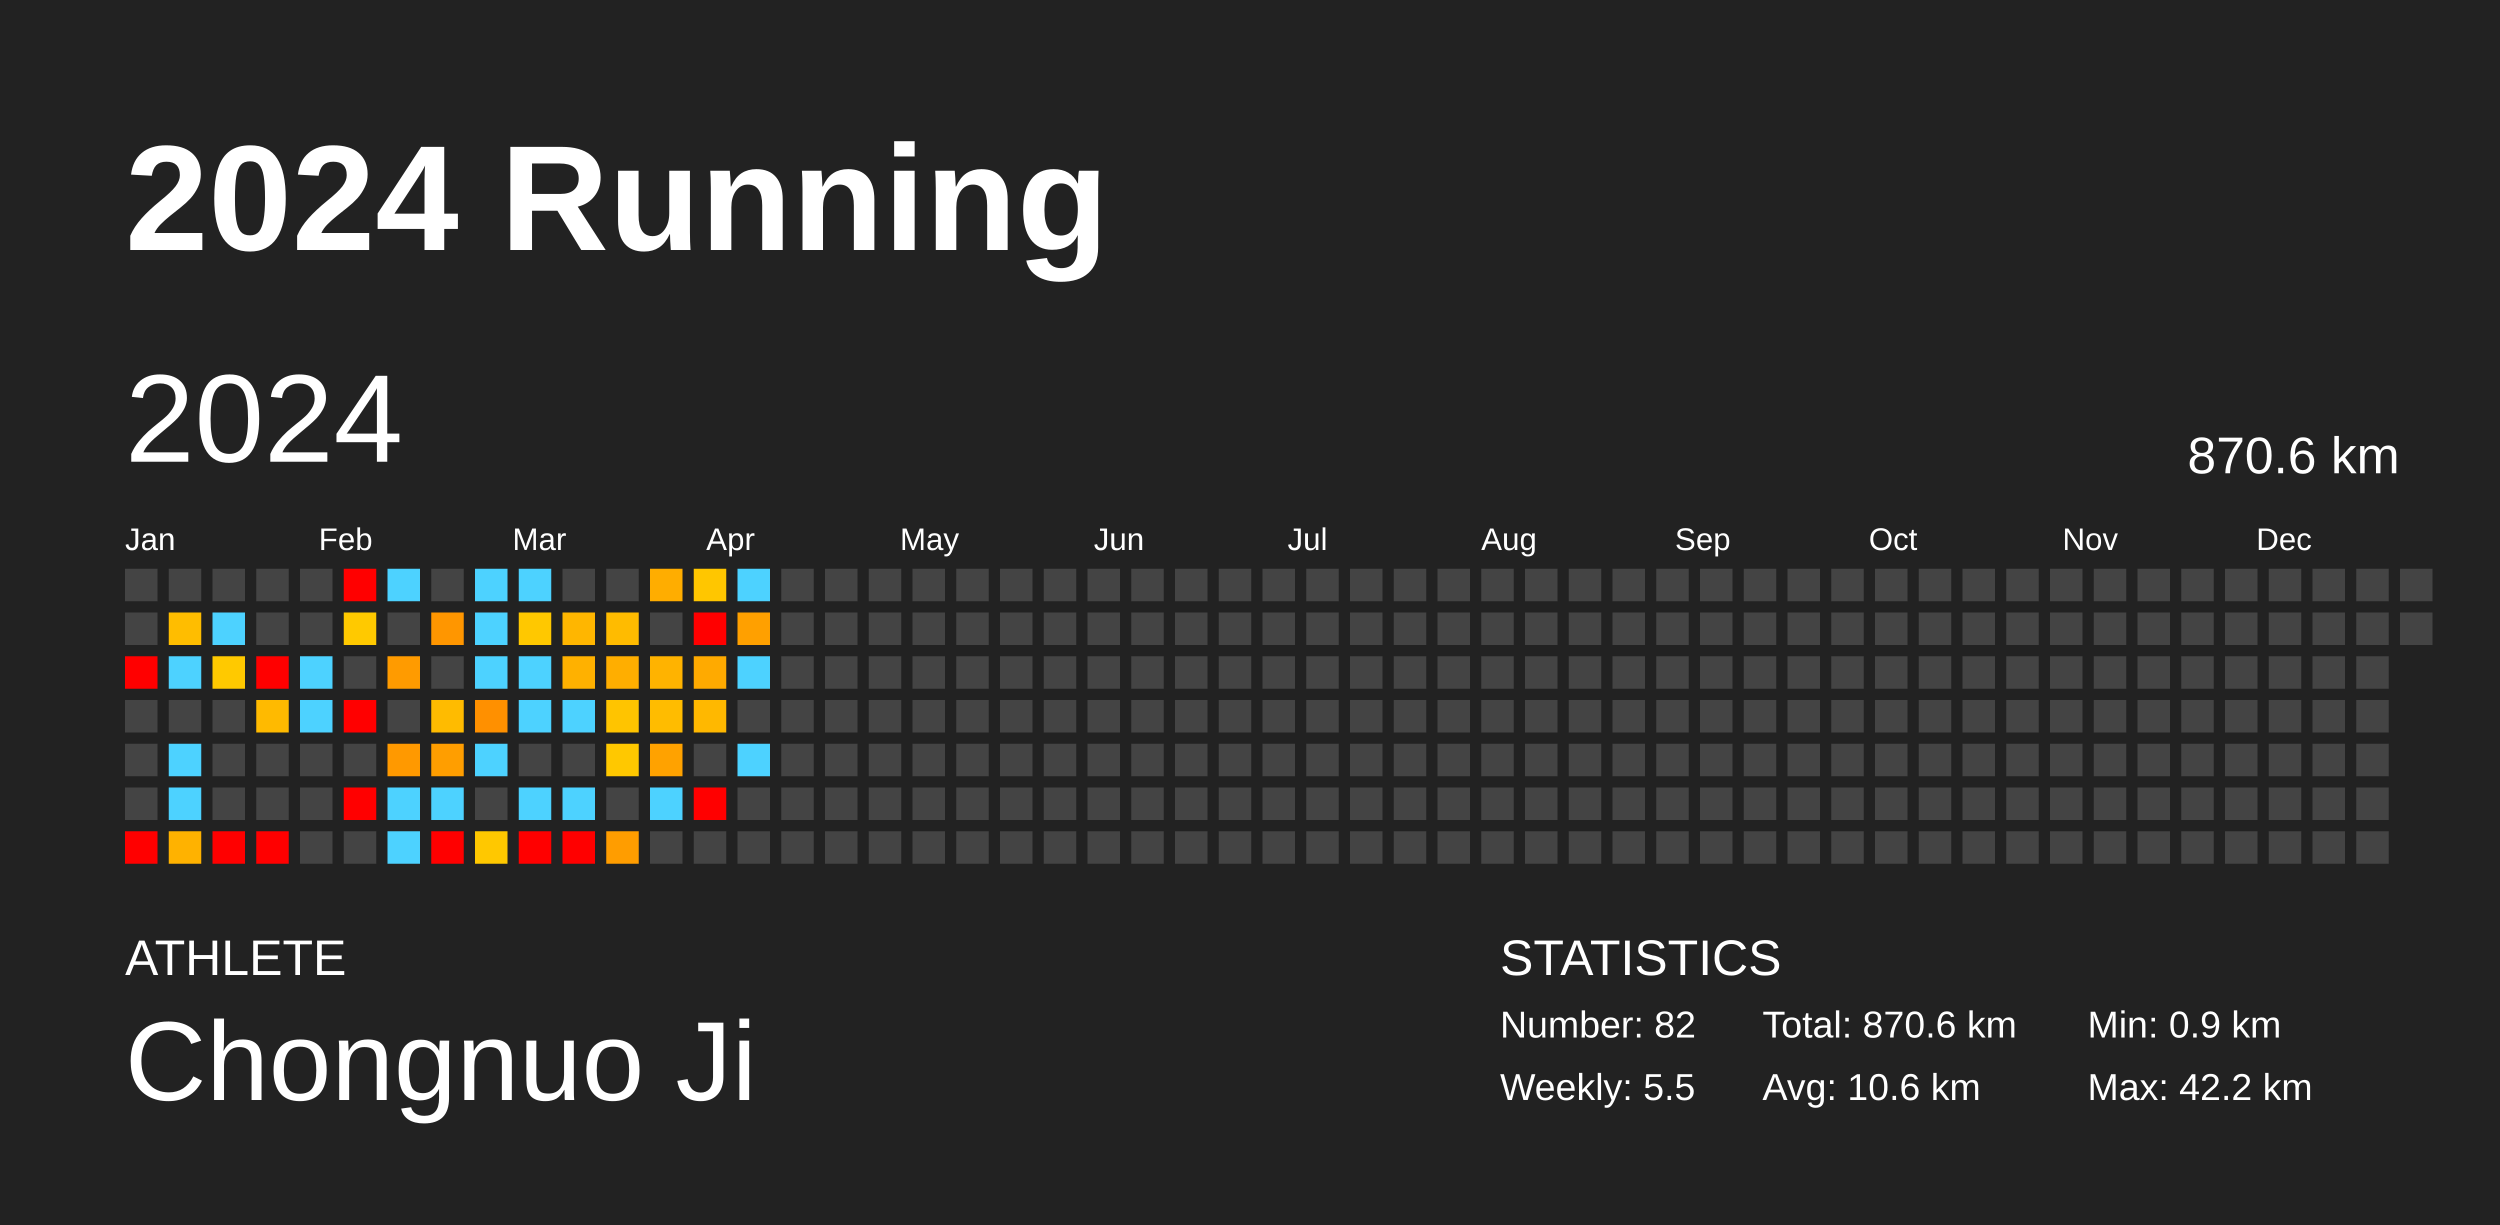
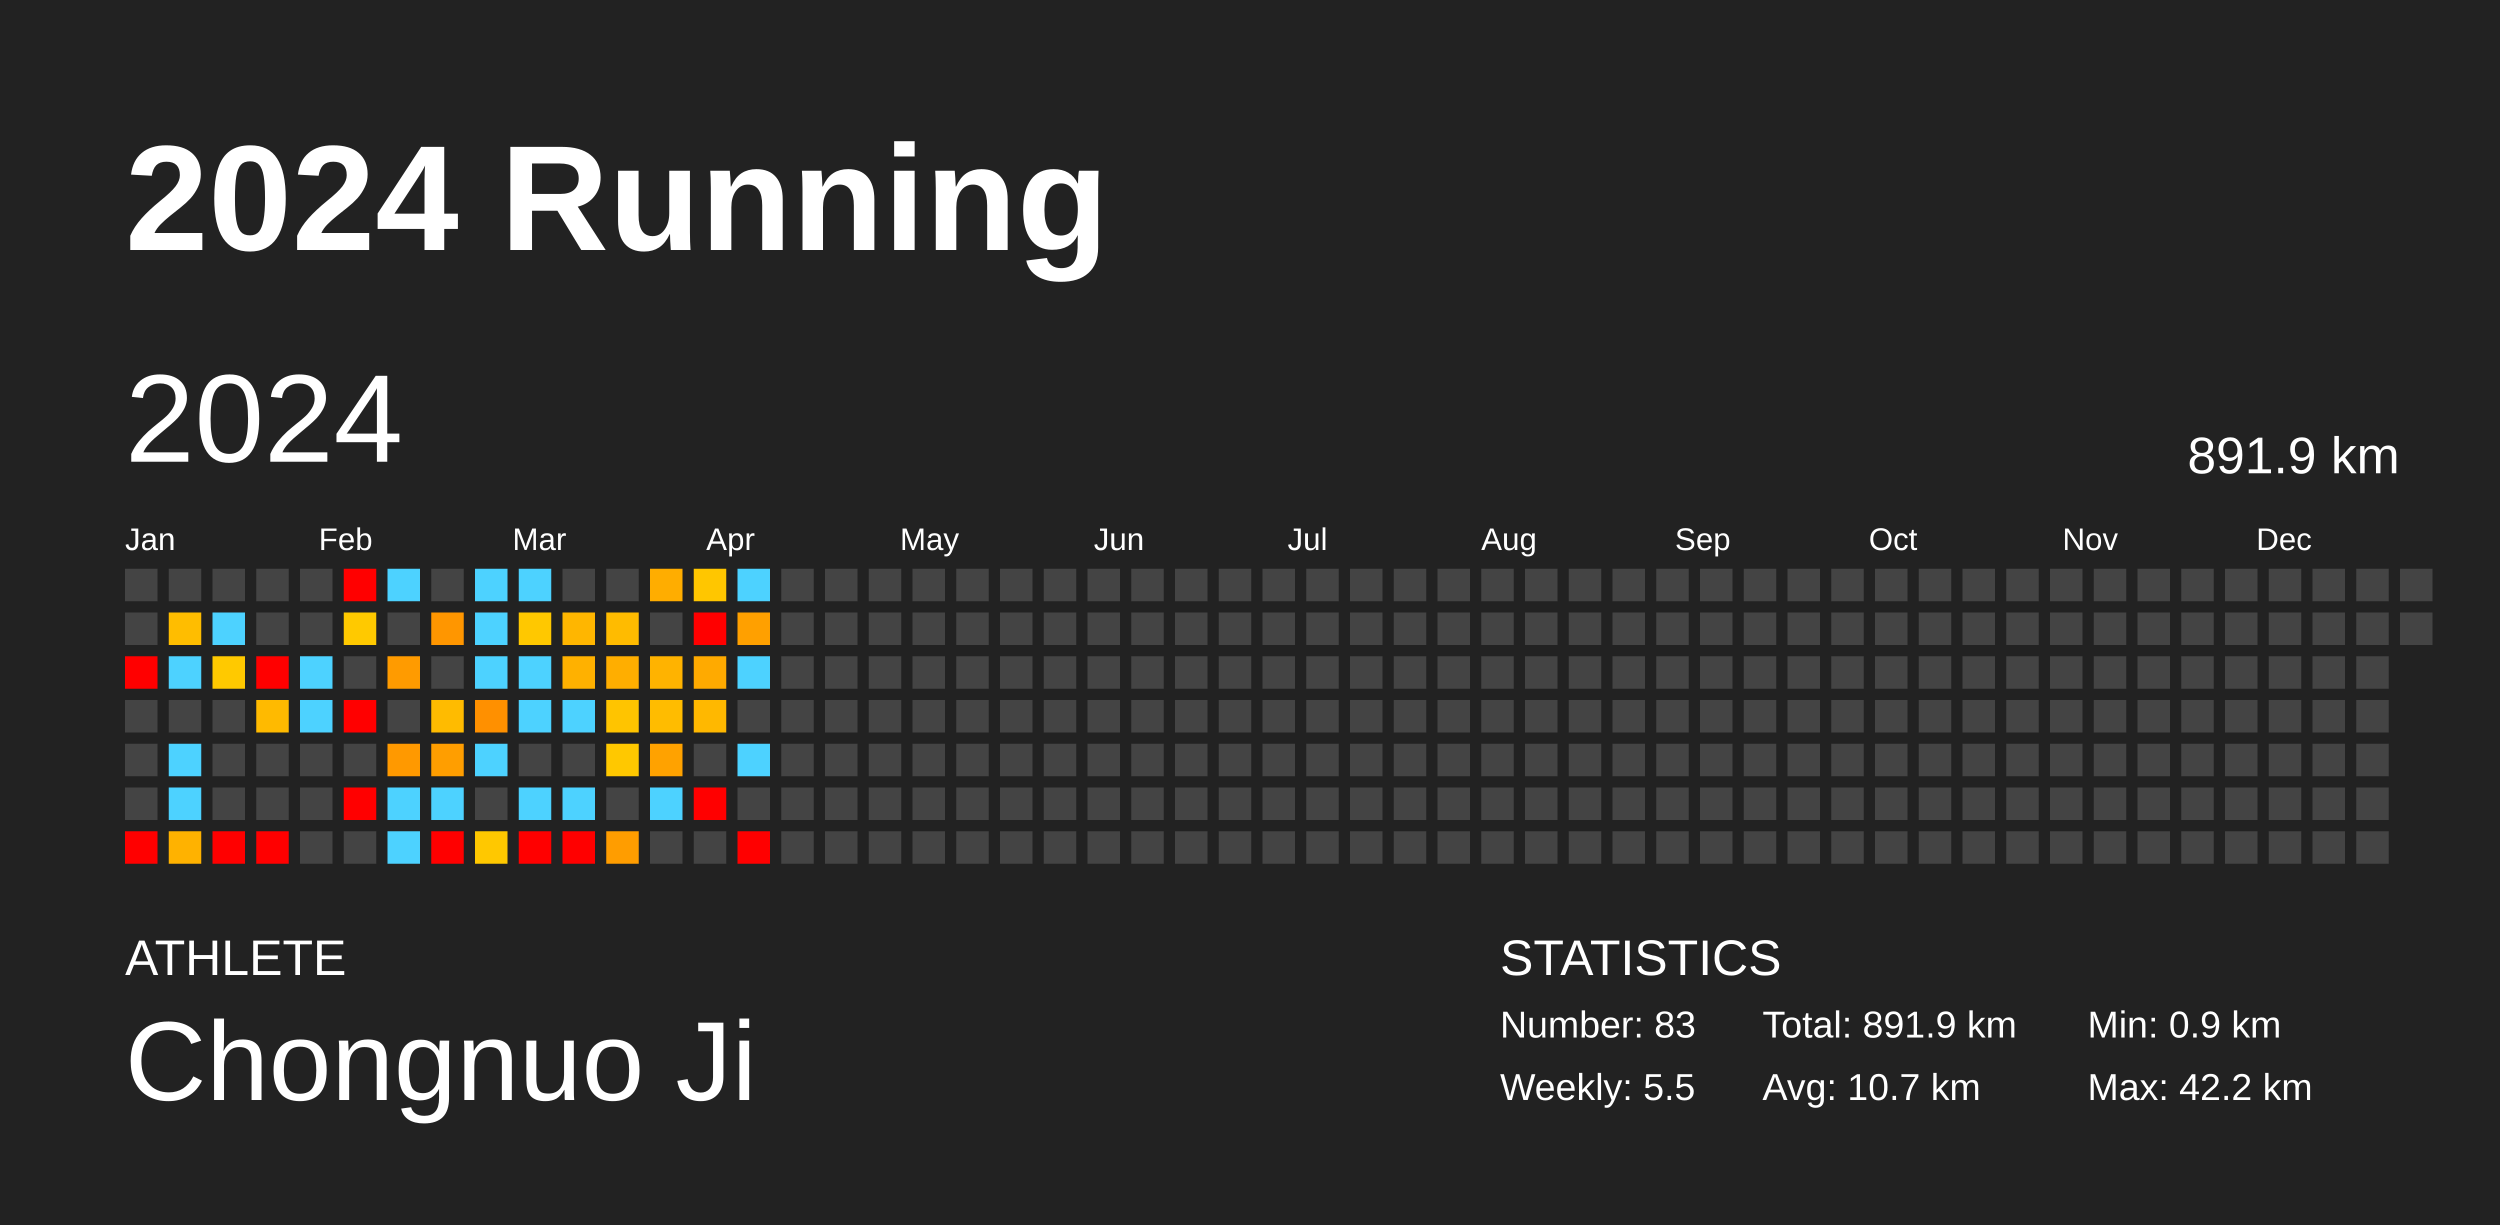
<svg xmlns="http://www.w3.org/2000/svg" baseProfile="full" height="98mm" version="1.1" viewBox="0,0,200,98" width="200mm">
  <defs />
  <rect fill="#222222" height="98" width="200" x="0" y="0" />
  <text fill="#FFFFFF" style="font-size:12px; font-family:Arial; font-weight:bold;" x="10" y="20">2024 Running</text>
  <text fill="#FFFFFF" style="font-size:4px; font-family:Arial" x="10" y="78">ATHLETE</text>
  <text fill="#FFFFFF" style="font-size:9px; font-family:Arial" x="10" y="88">Chongnuo Ji</text>
  <text fill="#FFFFFF" style="font-size:4px; font-family:Arial" x="120" y="78">STATISTICS</text>
-   <text fill="#FFFFFF" style="font-size:3px; font-family:Arial" x="120" y="83">Number: 82</text>
+   <text fill="#FFFFFF" style="font-size:3px; font-family:Arial" x="120" y="83">Number: 83</text>
  <text fill="#FFFFFF" style="font-size:3px; font-family:Arial" x="120" y="88">Weekly: 5.5</text>
-   <text fill="#FFFFFF" style="font-size:3px; font-family:Arial" x="141" y="83">Total: 870.6 km</text>
-   <text fill="#FFFFFF" style="font-size:3px; font-family:Arial" x="141" y="88">Avg: 10.6 km</text>
+   <text fill="#FFFFFF" style="font-size:3px; font-family:Arial" x="141" y="83">Total: 891.9 km</text>
+   <text fill="#FFFFFF" style="font-size:3px; font-family:Arial" x="141" y="88">Avg: 10.7 km</text>
  <text fill="#FFFFFF" style="font-size:3px; font-family:Arial" x="167" y="83">Min: 0.9 km</text>
  <text fill="#FFFFFF" style="font-size:3px; font-family:Arial" x="167" y="88">Max: 42.2 km</text>
  <text dominant-baseline="hanging" fill="#FFFFFF" style="font-size:10.0px; font-family:Arial;" x="10" y="30">2024</text>
-   <text dominant-baseline="hanging" fill="#FFFFFF" style="font-size:4.125px; font-family:Arial;" x="175" y="35">870.6 km</text>
+   <text dominant-baseline="hanging" fill="#FFFFFF" style="font-size:4.125px; font-family:Arial;" x="175" y="35">891.9 km</text>
  <text fill="#FFFFFF" style="font-size:2.5px; font-family:Arial" x="10.0" y="44">Jan</text>
  <text fill="#FFFFFF" style="font-size:2.5px; font-family:Arial" x="25.5" y="44">Feb</text>
  <text fill="#FFFFFF" style="font-size:2.5px; font-family:Arial" x="41.0" y="44">Mar</text>
  <text fill="#FFFFFF" style="font-size:2.5px; font-family:Arial" x="56.5" y="44">Apr</text>
  <text fill="#FFFFFF" style="font-size:2.5px; font-family:Arial" x="72.0" y="44">May</text>
  <text fill="#FFFFFF" style="font-size:2.5px; font-family:Arial" x="87.5" y="44">Jun</text>
  <text fill="#FFFFFF" style="font-size:2.5px; font-family:Arial" x="103.0" y="44">Jul</text>
  <text fill="#FFFFFF" style="font-size:2.5px; font-family:Arial" x="118.5" y="44">Aug</text>
  <text fill="#FFFFFF" style="font-size:2.5px; font-family:Arial" x="134.0" y="44">Sep</text>
  <text fill="#FFFFFF" style="font-size:2.5px; font-family:Arial" x="149.5" y="44">Oct</text>
  <text fill="#FFFFFF" style="font-size:2.5px; font-family:Arial" x="165.0" y="44">Nov</text>
  <text fill="#FFFFFF" style="font-size:2.5px; font-family:Arial" x="180.5" y="44">Dec</text>
  <rect fill="#444444" height="2.6" width="2.6" x="10.0" y="45.5" />
  <rect fill="#444444" height="2.6" width="2.6" x="10.0" y="49.0" />
  <rect fill="red" height="2.6" width="2.6" x="10.0" y="52.5" />
  <rect fill="#444444" height="2.6" width="2.6" x="10.0" y="56.0" />
  <rect fill="#444444" height="2.6" width="2.6" x="10.0" y="59.5" />
  <rect fill="#444444" height="2.6" width="2.6" x="10.0" y="63.0" />
  <rect fill="red" height="2.6" width="2.6" x="10.0" y="66.5" />
  <rect fill="#444444" height="2.6" width="2.6" x="13.5" y="45.5" />
  <rect fill="#ffbd00" height="2.6" width="2.6" x="13.5" y="49.0" />
  <rect fill="#4dd2ff" height="2.6" width="2.6" x="13.5" y="52.5" />
  <rect fill="#444444" height="2.6" width="2.6" x="13.5" y="56.0" />
  <rect fill="#4dd2ff" height="2.6" width="2.6" x="13.5" y="59.5" />
  <rect fill="#4dd2ff" height="2.6" width="2.6" x="13.5" y="63.0" />
  <rect fill="#ffb200" height="2.6" width="2.6" x="13.5" y="66.5" />
  <rect fill="#444444" height="2.6" width="2.6" x="17.0" y="45.5" />
  <rect fill="#4dd2ff" height="2.6" width="2.6" x="17.0" y="49.0" />
  <rect fill="#ffc900" height="2.6" width="2.6" x="17.0" y="52.5" />
  <rect fill="#444444" height="2.6" width="2.6" x="17.0" y="56.0" />
  <rect fill="#444444" height="2.6" width="2.6" x="17.0" y="59.5" />
  <rect fill="#444444" height="2.6" width="2.6" x="17.0" y="63.0" />
  <rect fill="red" height="2.6" width="2.6" x="17.0" y="66.5" />
  <rect fill="#444444" height="2.6" width="2.6" x="20.5" y="45.5" />
  <rect fill="#444444" height="2.6" width="2.6" x="20.5" y="49.0" />
  <rect fill="red" height="2.6" width="2.6" x="20.5" y="52.5" />
  <rect fill="#ffba00" height="2.6" width="2.6" x="20.5" y="56.0" />
  <rect fill="#444444" height="2.6" width="2.6" x="20.5" y="59.5" />
  <rect fill="#444444" height="2.6" width="2.6" x="20.5" y="63.0" />
  <rect fill="red" height="2.6" width="2.6" x="20.5" y="66.5" />
  <rect fill="#444444" height="2.6" width="2.6" x="24.0" y="45.5" />
  <rect fill="#444444" height="2.6" width="2.6" x="24.0" y="49.0" />
  <rect fill="#4dd2ff" height="2.6" width="2.6" x="24.0" y="52.5" />
  <rect fill="#4dd2ff" height="2.6" width="2.6" x="24.0" y="56.0" />
  <rect fill="#444444" height="2.6" width="2.6" x="24.0" y="59.5" />
  <rect fill="#444444" height="2.6" width="2.6" x="24.0" y="63.0" />
  <rect fill="#444444" height="2.6" width="2.6" x="24.0" y="66.5" />
  <rect fill="red" height="2.6" width="2.6" x="27.5" y="45.5" />
  <rect fill="#ffc900" height="2.6" width="2.6" x="27.5" y="49.0" />
  <rect fill="#444444" height="2.6" width="2.6" x="27.5" y="52.5" />
  <rect fill="red" height="2.6" width="2.6" x="27.5" y="56.0" />
  <rect fill="#444444" height="2.6" width="2.6" x="27.5" y="59.5" />
  <rect fill="red" height="2.6" width="2.6" x="27.5" y="63.0" />
  <rect fill="#444444" height="2.6" width="2.6" x="27.5" y="66.5" />
  <rect fill="#4dd2ff" height="2.6" width="2.6" x="31.0" y="45.5" />
  <rect fill="#444444" height="2.6" width="2.6" x="31.0" y="49.0" />
  <rect fill="#ff9b00" height="2.6" width="2.6" x="31.0" y="52.5" />
  <rect fill="#444444" height="2.6" width="2.6" x="31.0" y="56.0" />
  <rect fill="#ff9900" height="2.6" width="2.6" x="31.0" y="59.5" />
  <rect fill="#4dd2ff" height="2.6" width="2.6" x="31.0" y="63.0" />
  <rect fill="#4dd2ff" height="2.6" width="2.6" x="31.0" y="66.5" />
  <rect fill="#444444" height="2.6" width="2.6" x="34.5" y="45.5" />
  <rect fill="#ff9600" height="2.6" width="2.6" x="34.5" y="49.0" />
  <rect fill="#444444" height="2.6" width="2.6" x="34.5" y="52.5" />
  <rect fill="#ffbb00" height="2.6" width="2.6" x="34.5" y="56.0" />
  <rect fill="#ff9e00" height="2.6" width="2.6" x="34.5" y="59.5" />
  <rect fill="#4dd2ff" height="2.6" width="2.6" x="34.5" y="63.0" />
  <rect fill="red" height="2.6" width="2.6" x="34.5" y="66.5" />
  <rect fill="#4dd2ff" height="2.6" width="2.6" x="38.0" y="45.5" />
  <rect fill="#4dd2ff" height="2.6" width="2.6" x="38.0" y="49.0" />
  <rect fill="#4dd2ff" height="2.6" width="2.6" x="38.0" y="52.5" />
  <rect fill="#ff9000" height="2.6" width="2.6" x="38.0" y="56.0" />
  <rect fill="#4dd2ff" height="2.6" width="2.6" x="38.0" y="59.5" />
  <rect fill="#444444" height="2.6" width="2.6" x="38.0" y="63.0" />
  <rect fill="#ffc800" height="2.6" width="2.6" x="38.0" y="66.5" />
  <rect fill="#4dd2ff" height="2.6" width="2.6" x="41.5" y="45.5" />
  <rect fill="#ffc800" height="2.6" width="2.6" x="41.5" y="49.0" />
  <rect fill="#4dd2ff" height="2.6" width="2.6" x="41.5" y="52.5" />
  <rect fill="#4dd2ff" height="2.6" width="2.6" x="41.5" y="56.0" />
  <rect fill="#444444" height="2.6" width="2.6" x="41.5" y="59.5" />
  <rect fill="#4dd2ff" height="2.6" width="2.6" x="41.5" y="63.0" />
  <rect fill="red" height="2.6" width="2.6" x="41.5" y="66.5" />
  <rect fill="#444444" height="2.6" width="2.6" x="45.0" y="45.5" />
  <rect fill="#ffb600" height="2.6" width="2.6" x="45.0" y="49.0" />
  <rect fill="#ffb100" height="2.6" width="2.6" x="45.0" y="52.5" />
  <rect fill="#4dd2ff" height="2.6" width="2.6" x="45.0" y="56.0" />
  <rect fill="#444444" height="2.6" width="2.6" x="45.0" y="59.5" />
  <rect fill="#4dd2ff" height="2.6" width="2.6" x="45.0" y="63.0" />
  <rect fill="red" height="2.6" width="2.6" x="45.0" y="66.5" />
  <rect fill="#444444" height="2.6" width="2.6" x="48.5" y="45.5" />
  <rect fill="#ffbb00" height="2.6" width="2.6" x="48.5" y="49.0" />
  <rect fill="#ffae00" height="2.6" width="2.6" x="48.5" y="52.5" />
  <rect fill="#ffc400" height="2.6" width="2.6" x="48.5" y="56.0" />
  <rect fill="#ffc800" height="2.6" width="2.6" x="48.5" y="59.5" />
  <rect fill="#444444" height="2.6" width="2.6" x="48.5" y="63.0" />
  <rect fill="#ff9d00" height="2.6" width="2.6" x="48.5" y="66.5" />
  <rect fill="#ffad00" height="2.6" width="2.6" x="52.0" y="45.5" />
  <rect fill="#444444" height="2.6" width="2.6" x="52.0" y="49.0" />
  <rect fill="#ffb300" height="2.6" width="2.6" x="52.0" y="52.5" />
  <rect fill="#ffbc00" height="2.6" width="2.6" x="52.0" y="56.0" />
  <rect fill="#ffa200" height="2.6" width="2.6" x="52.0" y="59.5" />
  <rect fill="#4dd2ff" height="2.6" width="2.6" x="52.0" y="63.0" />
  <rect fill="#444444" height="2.6" width="2.6" x="52.0" y="66.5" />
  <rect fill="#ffc600" height="2.6" width="2.6" x="55.5" y="45.5" />
  <rect fill="red" height="2.6" width="2.6" x="55.5" y="49.0" />
  <rect fill="#ffaa00" height="2.6" width="2.6" x="55.5" y="52.5" />
  <rect fill="#ffb800" height="2.6" width="2.6" x="55.5" y="56.0" />
  <rect fill="#444444" height="2.6" width="2.6" x="55.5" y="59.5" />
  <rect fill="red" height="2.6" width="2.6" x="55.5" y="63.0" />
  <rect fill="#444444" height="2.6" width="2.6" x="55.5" y="66.5" />
  <rect fill="#4dd2ff" height="2.6" width="2.6" x="59.0" y="45.5" />
  <rect fill="#ffa000" height="2.6" width="2.6" x="59.0" y="49.0" />
  <rect fill="#4dd2ff" height="2.6" width="2.6" x="59.0" y="52.5" />
  <rect fill="#444444" height="2.6" width="2.6" x="59.0" y="56.0" />
  <rect fill="#4dd2ff" height="2.6" width="2.6" x="59.0" y="59.5" />
  <rect fill="#444444" height="2.6" width="2.6" x="59.0" y="63.0" />
-   <rect fill="#444444" height="2.6" width="2.6" x="59.0" y="66.5" />
+   <rect fill="red" height="2.6" width="2.6" x="59.0" y="66.5" />
  <rect fill="#444444" height="2.6" width="2.6" x="62.5" y="45.5" />
  <rect fill="#444444" height="2.6" width="2.6" x="62.5" y="49.0" />
  <rect fill="#444444" height="2.6" width="2.6" x="62.5" y="52.5" />
  <rect fill="#444444" height="2.6" width="2.6" x="62.5" y="56.0" />
  <rect fill="#444444" height="2.6" width="2.6" x="62.5" y="59.5" />
  <rect fill="#444444" height="2.6" width="2.6" x="62.5" y="63.0" />
  <rect fill="#444444" height="2.6" width="2.6" x="62.5" y="66.5" />
  <rect fill="#444444" height="2.6" width="2.6" x="66.0" y="45.5" />
  <rect fill="#444444" height="2.6" width="2.6" x="66.0" y="49.0" />
  <rect fill="#444444" height="2.6" width="2.6" x="66.0" y="52.5" />
  <rect fill="#444444" height="2.6" width="2.6" x="66.0" y="56.0" />
  <rect fill="#444444" height="2.6" width="2.6" x="66.0" y="59.5" />
  <rect fill="#444444" height="2.6" width="2.6" x="66.0" y="63.0" />
  <rect fill="#444444" height="2.6" width="2.6" x="66.0" y="66.5" />
  <rect fill="#444444" height="2.6" width="2.6" x="69.5" y="45.5" />
  <rect fill="#444444" height="2.6" width="2.6" x="69.5" y="49.0" />
  <rect fill="#444444" height="2.6" width="2.6" x="69.5" y="52.5" />
  <rect fill="#444444" height="2.6" width="2.6" x="69.5" y="56.0" />
  <rect fill="#444444" height="2.6" width="2.6" x="69.5" y="59.5" />
  <rect fill="#444444" height="2.6" width="2.6" x="69.5" y="63.0" />
  <rect fill="#444444" height="2.6" width="2.6" x="69.5" y="66.5" />
  <rect fill="#444444" height="2.6" width="2.6" x="73.0" y="45.5" />
  <rect fill="#444444" height="2.6" width="2.6" x="73.0" y="49.0" />
  <rect fill="#444444" height="2.6" width="2.6" x="73.0" y="52.5" />
  <rect fill="#444444" height="2.6" width="2.6" x="73.0" y="56.0" />
  <rect fill="#444444" height="2.6" width="2.6" x="73.0" y="59.5" />
  <rect fill="#444444" height="2.6" width="2.6" x="73.0" y="63.0" />
  <rect fill="#444444" height="2.6" width="2.6" x="73.0" y="66.5" />
  <rect fill="#444444" height="2.6" width="2.6" x="76.5" y="45.5" />
  <rect fill="#444444" height="2.6" width="2.6" x="76.5" y="49.0" />
  <rect fill="#444444" height="2.6" width="2.6" x="76.5" y="52.5" />
  <rect fill="#444444" height="2.6" width="2.6" x="76.5" y="56.0" />
  <rect fill="#444444" height="2.6" width="2.6" x="76.5" y="59.5" />
  <rect fill="#444444" height="2.6" width="2.6" x="76.5" y="63.0" />
  <rect fill="#444444" height="2.6" width="2.6" x="76.5" y="66.5" />
  <rect fill="#444444" height="2.6" width="2.6" x="80.0" y="45.5" />
  <rect fill="#444444" height="2.6" width="2.6" x="80.0" y="49.0" />
  <rect fill="#444444" height="2.6" width="2.6" x="80.0" y="52.5" />
  <rect fill="#444444" height="2.6" width="2.6" x="80.0" y="56.0" />
  <rect fill="#444444" height="2.6" width="2.6" x="80.0" y="59.5" />
  <rect fill="#444444" height="2.6" width="2.6" x="80.0" y="63.0" />
  <rect fill="#444444" height="2.6" width="2.6" x="80.0" y="66.5" />
  <rect fill="#444444" height="2.6" width="2.6" x="83.5" y="45.5" />
  <rect fill="#444444" height="2.6" width="2.6" x="83.5" y="49.0" />
  <rect fill="#444444" height="2.6" width="2.6" x="83.5" y="52.5" />
  <rect fill="#444444" height="2.6" width="2.6" x="83.5" y="56.0" />
  <rect fill="#444444" height="2.6" width="2.6" x="83.5" y="59.5" />
  <rect fill="#444444" height="2.6" width="2.6" x="83.5" y="63.0" />
  <rect fill="#444444" height="2.6" width="2.6" x="83.5" y="66.5" />
  <rect fill="#444444" height="2.6" width="2.6" x="87.0" y="45.5" />
  <rect fill="#444444" height="2.6" width="2.6" x="87.0" y="49.0" />
  <rect fill="#444444" height="2.6" width="2.6" x="87.0" y="52.5" />
  <rect fill="#444444" height="2.6" width="2.6" x="87.0" y="56.0" />
  <rect fill="#444444" height="2.6" width="2.6" x="87.0" y="59.5" />
  <rect fill="#444444" height="2.6" width="2.6" x="87.0" y="63.0" />
  <rect fill="#444444" height="2.6" width="2.6" x="87.0" y="66.5" />
  <rect fill="#444444" height="2.6" width="2.6" x="90.5" y="45.5" />
  <rect fill="#444444" height="2.6" width="2.6" x="90.5" y="49.0" />
  <rect fill="#444444" height="2.6" width="2.6" x="90.5" y="52.5" />
  <rect fill="#444444" height="2.6" width="2.6" x="90.5" y="56.0" />
  <rect fill="#444444" height="2.6" width="2.6" x="90.5" y="59.5" />
  <rect fill="#444444" height="2.6" width="2.6" x="90.5" y="63.0" />
  <rect fill="#444444" height="2.6" width="2.6" x="90.5" y="66.5" />
  <rect fill="#444444" height="2.6" width="2.6" x="94.0" y="45.5" />
  <rect fill="#444444" height="2.6" width="2.6" x="94.0" y="49.0" />
  <rect fill="#444444" height="2.6" width="2.6" x="94.0" y="52.5" />
  <rect fill="#444444" height="2.6" width="2.6" x="94.0" y="56.0" />
  <rect fill="#444444" height="2.6" width="2.6" x="94.0" y="59.5" />
  <rect fill="#444444" height="2.6" width="2.6" x="94.0" y="63.0" />
  <rect fill="#444444" height="2.6" width="2.6" x="94.0" y="66.5" />
  <rect fill="#444444" height="2.6" width="2.6" x="97.5" y="45.5" />
  <rect fill="#444444" height="2.6" width="2.6" x="97.5" y="49.0" />
  <rect fill="#444444" height="2.6" width="2.6" x="97.5" y="52.5" />
  <rect fill="#444444" height="2.6" width="2.6" x="97.5" y="56.0" />
  <rect fill="#444444" height="2.6" width="2.6" x="97.5" y="59.5" />
  <rect fill="#444444" height="2.6" width="2.6" x="97.5" y="63.0" />
  <rect fill="#444444" height="2.6" width="2.6" x="97.5" y="66.5" />
  <rect fill="#444444" height="2.6" width="2.6" x="101.0" y="45.5" />
  <rect fill="#444444" height="2.6" width="2.6" x="101.0" y="49.0" />
  <rect fill="#444444" height="2.6" width="2.6" x="101.0" y="52.5" />
  <rect fill="#444444" height="2.6" width="2.6" x="101.0" y="56.0" />
  <rect fill="#444444" height="2.6" width="2.6" x="101.0" y="59.5" />
  <rect fill="#444444" height="2.6" width="2.6" x="101.0" y="63.0" />
  <rect fill="#444444" height="2.6" width="2.6" x="101.0" y="66.5" />
  <rect fill="#444444" height="2.6" width="2.6" x="104.5" y="45.5" />
  <rect fill="#444444" height="2.6" width="2.6" x="104.5" y="49.0" />
  <rect fill="#444444" height="2.6" width="2.6" x="104.5" y="52.5" />
  <rect fill="#444444" height="2.6" width="2.6" x="104.5" y="56.0" />
  <rect fill="#444444" height="2.6" width="2.6" x="104.5" y="59.5" />
  <rect fill="#444444" height="2.6" width="2.6" x="104.5" y="63.0" />
  <rect fill="#444444" height="2.6" width="2.6" x="104.5" y="66.5" />
  <rect fill="#444444" height="2.6" width="2.6" x="108.0" y="45.5" />
  <rect fill="#444444" height="2.6" width="2.6" x="108.0" y="49.0" />
  <rect fill="#444444" height="2.6" width="2.6" x="108.0" y="52.5" />
  <rect fill="#444444" height="2.6" width="2.6" x="108.0" y="56.0" />
  <rect fill="#444444" height="2.6" width="2.6" x="108.0" y="59.5" />
  <rect fill="#444444" height="2.6" width="2.6" x="108.0" y="63.0" />
  <rect fill="#444444" height="2.6" width="2.6" x="108.0" y="66.5" />
  <rect fill="#444444" height="2.6" width="2.6" x="111.5" y="45.5" />
  <rect fill="#444444" height="2.6" width="2.6" x="111.5" y="49.0" />
  <rect fill="#444444" height="2.6" width="2.6" x="111.5" y="52.5" />
  <rect fill="#444444" height="2.6" width="2.6" x="111.5" y="56.0" />
  <rect fill="#444444" height="2.6" width="2.6" x="111.5" y="59.5" />
  <rect fill="#444444" height="2.6" width="2.6" x="111.5" y="63.0" />
  <rect fill="#444444" height="2.6" width="2.6" x="111.5" y="66.5" />
  <rect fill="#444444" height="2.6" width="2.6" x="115.0" y="45.5" />
  <rect fill="#444444" height="2.6" width="2.6" x="115.0" y="49.0" />
  <rect fill="#444444" height="2.6" width="2.6" x="115.0" y="52.5" />
  <rect fill="#444444" height="2.6" width="2.6" x="115.0" y="56.0" />
  <rect fill="#444444" height="2.6" width="2.6" x="115.0" y="59.5" />
  <rect fill="#444444" height="2.6" width="2.6" x="115.0" y="63.0" />
  <rect fill="#444444" height="2.6" width="2.6" x="115.0" y="66.5" />
  <rect fill="#444444" height="2.6" width="2.6" x="118.5" y="45.5" />
  <rect fill="#444444" height="2.6" width="2.6" x="118.5" y="49.0" />
  <rect fill="#444444" height="2.6" width="2.6" x="118.5" y="52.5" />
  <rect fill="#444444" height="2.6" width="2.6" x="118.5" y="56.0" />
  <rect fill="#444444" height="2.6" width="2.6" x="118.5" y="59.5" />
  <rect fill="#444444" height="2.6" width="2.6" x="118.5" y="63.0" />
  <rect fill="#444444" height="2.6" width="2.6" x="118.5" y="66.5" />
  <rect fill="#444444" height="2.6" width="2.6" x="122.0" y="45.5" />
  <rect fill="#444444" height="2.6" width="2.6" x="122.0" y="49.0" />
  <rect fill="#444444" height="2.6" width="2.6" x="122.0" y="52.5" />
  <rect fill="#444444" height="2.6" width="2.6" x="122.0" y="56.0" />
  <rect fill="#444444" height="2.6" width="2.6" x="122.0" y="59.5" />
  <rect fill="#444444" height="2.6" width="2.6" x="122.0" y="63.0" />
  <rect fill="#444444" height="2.6" width="2.6" x="122.0" y="66.5" />
  <rect fill="#444444" height="2.6" width="2.6" x="125.5" y="45.5" />
  <rect fill="#444444" height="2.6" width="2.6" x="125.5" y="49.0" />
  <rect fill="#444444" height="2.6" width="2.6" x="125.5" y="52.5" />
  <rect fill="#444444" height="2.6" width="2.6" x="125.5" y="56.0" />
  <rect fill="#444444" height="2.6" width="2.6" x="125.5" y="59.5" />
  <rect fill="#444444" height="2.6" width="2.6" x="125.5" y="63.0" />
  <rect fill="#444444" height="2.6" width="2.6" x="125.5" y="66.5" />
  <rect fill="#444444" height="2.6" width="2.6" x="129.0" y="45.5" />
  <rect fill="#444444" height="2.6" width="2.6" x="129.0" y="49.0" />
  <rect fill="#444444" height="2.6" width="2.6" x="129.0" y="52.5" />
  <rect fill="#444444" height="2.6" width="2.6" x="129.0" y="56.0" />
  <rect fill="#444444" height="2.6" width="2.6" x="129.0" y="59.5" />
  <rect fill="#444444" height="2.6" width="2.6" x="129.0" y="63.0" />
  <rect fill="#444444" height="2.6" width="2.6" x="129.0" y="66.5" />
  <rect fill="#444444" height="2.6" width="2.6" x="132.5" y="45.5" />
  <rect fill="#444444" height="2.6" width="2.6" x="132.5" y="49.0" />
  <rect fill="#444444" height="2.6" width="2.6" x="132.5" y="52.5" />
  <rect fill="#444444" height="2.6" width="2.6" x="132.5" y="56.0" />
  <rect fill="#444444" height="2.6" width="2.6" x="132.5" y="59.5" />
  <rect fill="#444444" height="2.6" width="2.6" x="132.5" y="63.0" />
  <rect fill="#444444" height="2.6" width="2.6" x="132.5" y="66.5" />
  <rect fill="#444444" height="2.6" width="2.6" x="136.0" y="45.5" />
  <rect fill="#444444" height="2.6" width="2.6" x="136.0" y="49.0" />
  <rect fill="#444444" height="2.6" width="2.6" x="136.0" y="52.5" />
  <rect fill="#444444" height="2.6" width="2.6" x="136.0" y="56.0" />
  <rect fill="#444444" height="2.6" width="2.6" x="136.0" y="59.5" />
  <rect fill="#444444" height="2.6" width="2.6" x="136.0" y="63.0" />
  <rect fill="#444444" height="2.6" width="2.6" x="136.0" y="66.5" />
  <rect fill="#444444" height="2.6" width="2.6" x="139.5" y="45.5" />
  <rect fill="#444444" height="2.6" width="2.6" x="139.5" y="49.0" />
  <rect fill="#444444" height="2.6" width="2.6" x="139.5" y="52.5" />
  <rect fill="#444444" height="2.6" width="2.6" x="139.5" y="56.0" />
  <rect fill="#444444" height="2.6" width="2.6" x="139.5" y="59.5" />
  <rect fill="#444444" height="2.6" width="2.6" x="139.5" y="63.0" />
  <rect fill="#444444" height="2.6" width="2.6" x="139.5" y="66.5" />
  <rect fill="#444444" height="2.6" width="2.6" x="143.0" y="45.5" />
  <rect fill="#444444" height="2.6" width="2.6" x="143.0" y="49.0" />
  <rect fill="#444444" height="2.6" width="2.6" x="143.0" y="52.5" />
  <rect fill="#444444" height="2.6" width="2.6" x="143.0" y="56.0" />
  <rect fill="#444444" height="2.6" width="2.6" x="143.0" y="59.5" />
  <rect fill="#444444" height="2.6" width="2.6" x="143.0" y="63.0" />
  <rect fill="#444444" height="2.6" width="2.6" x="143.0" y="66.5" />
  <rect fill="#444444" height="2.6" width="2.6" x="146.5" y="45.5" />
  <rect fill="#444444" height="2.6" width="2.6" x="146.5" y="49.0" />
  <rect fill="#444444" height="2.6" width="2.6" x="146.5" y="52.5" />
  <rect fill="#444444" height="2.6" width="2.6" x="146.5" y="56.0" />
  <rect fill="#444444" height="2.6" width="2.6" x="146.5" y="59.5" />
  <rect fill="#444444" height="2.6" width="2.6" x="146.5" y="63.0" />
  <rect fill="#444444" height="2.6" width="2.6" x="146.5" y="66.5" />
  <rect fill="#444444" height="2.6" width="2.6" x="150.0" y="45.5" />
  <rect fill="#444444" height="2.6" width="2.6" x="150.0" y="49.0" />
  <rect fill="#444444" height="2.6" width="2.6" x="150.0" y="52.5" />
  <rect fill="#444444" height="2.6" width="2.6" x="150.0" y="56.0" />
  <rect fill="#444444" height="2.6" width="2.6" x="150.0" y="59.5" />
  <rect fill="#444444" height="2.6" width="2.6" x="150.0" y="63.0" />
  <rect fill="#444444" height="2.6" width="2.6" x="150.0" y="66.5" />
  <rect fill="#444444" height="2.6" width="2.6" x="153.5" y="45.5" />
  <rect fill="#444444" height="2.6" width="2.6" x="153.5" y="49.0" />
  <rect fill="#444444" height="2.6" width="2.6" x="153.5" y="52.5" />
  <rect fill="#444444" height="2.6" width="2.6" x="153.5" y="56.0" />
  <rect fill="#444444" height="2.6" width="2.6" x="153.5" y="59.5" />
  <rect fill="#444444" height="2.6" width="2.6" x="153.5" y="63.0" />
  <rect fill="#444444" height="2.6" width="2.6" x="153.5" y="66.5" />
  <rect fill="#444444" height="2.6" width="2.6" x="157.0" y="45.5" />
  <rect fill="#444444" height="2.6" width="2.6" x="157.0" y="49.0" />
  <rect fill="#444444" height="2.6" width="2.6" x="157.0" y="52.5" />
  <rect fill="#444444" height="2.6" width="2.6" x="157.0" y="56.0" />
  <rect fill="#444444" height="2.6" width="2.6" x="157.0" y="59.5" />
  <rect fill="#444444" height="2.6" width="2.6" x="157.0" y="63.0" />
  <rect fill="#444444" height="2.6" width="2.6" x="157.0" y="66.5" />
  <rect fill="#444444" height="2.6" width="2.6" x="160.5" y="45.5" />
  <rect fill="#444444" height="2.6" width="2.6" x="160.5" y="49.0" />
  <rect fill="#444444" height="2.6" width="2.6" x="160.5" y="52.5" />
  <rect fill="#444444" height="2.6" width="2.6" x="160.5" y="56.0" />
  <rect fill="#444444" height="2.6" width="2.6" x="160.5" y="59.5" />
  <rect fill="#444444" height="2.6" width="2.6" x="160.5" y="63.0" />
  <rect fill="#444444" height="2.6" width="2.6" x="160.5" y="66.5" />
  <rect fill="#444444" height="2.6" width="2.6" x="164.0" y="45.5" />
  <rect fill="#444444" height="2.6" width="2.6" x="164.0" y="49.0" />
  <rect fill="#444444" height="2.6" width="2.6" x="164.0" y="52.5" />
  <rect fill="#444444" height="2.6" width="2.6" x="164.0" y="56.0" />
  <rect fill="#444444" height="2.6" width="2.6" x="164.0" y="59.5" />
  <rect fill="#444444" height="2.6" width="2.6" x="164.0" y="63.0" />
  <rect fill="#444444" height="2.6" width="2.6" x="164.0" y="66.5" />
  <rect fill="#444444" height="2.6" width="2.6" x="167.5" y="45.5" />
  <rect fill="#444444" height="2.6" width="2.6" x="167.5" y="49.0" />
  <rect fill="#444444" height="2.6" width="2.6" x="167.5" y="52.5" />
  <rect fill="#444444" height="2.6" width="2.6" x="167.5" y="56.0" />
  <rect fill="#444444" height="2.6" width="2.6" x="167.5" y="59.5" />
  <rect fill="#444444" height="2.6" width="2.6" x="167.5" y="63.0" />
  <rect fill="#444444" height="2.6" width="2.6" x="167.5" y="66.5" />
  <rect fill="#444444" height="2.6" width="2.6" x="171.0" y="45.5" />
  <rect fill="#444444" height="2.6" width="2.6" x="171.0" y="49.0" />
  <rect fill="#444444" height="2.6" width="2.6" x="171.0" y="52.5" />
  <rect fill="#444444" height="2.6" width="2.6" x="171.0" y="56.0" />
  <rect fill="#444444" height="2.6" width="2.6" x="171.0" y="59.5" />
  <rect fill="#444444" height="2.6" width="2.6" x="171.0" y="63.0" />
  <rect fill="#444444" height="2.6" width="2.6" x="171.0" y="66.5" />
  <rect fill="#444444" height="2.6" width="2.6" x="174.5" y="45.5" />
  <rect fill="#444444" height="2.6" width="2.6" x="174.5" y="49.0" />
  <rect fill="#444444" height="2.6" width="2.6" x="174.5" y="52.5" />
  <rect fill="#444444" height="2.6" width="2.6" x="174.5" y="56.0" />
  <rect fill="#444444" height="2.6" width="2.6" x="174.5" y="59.5" />
  <rect fill="#444444" height="2.6" width="2.6" x="174.5" y="63.0" />
  <rect fill="#444444" height="2.6" width="2.6" x="174.5" y="66.5" />
  <rect fill="#444444" height="2.6" width="2.6" x="178.0" y="45.5" />
  <rect fill="#444444" height="2.6" width="2.6" x="178.0" y="49.0" />
  <rect fill="#444444" height="2.6" width="2.6" x="178.0" y="52.5" />
  <rect fill="#444444" height="2.6" width="2.6" x="178.0" y="56.0" />
  <rect fill="#444444" height="2.6" width="2.6" x="178.0" y="59.5" />
  <rect fill="#444444" height="2.6" width="2.6" x="178.0" y="63.0" />
  <rect fill="#444444" height="2.6" width="2.6" x="178.0" y="66.5" />
  <rect fill="#444444" height="2.6" width="2.6" x="181.5" y="45.5" />
  <rect fill="#444444" height="2.6" width="2.6" x="181.5" y="49.0" />
  <rect fill="#444444" height="2.6" width="2.6" x="181.5" y="52.5" />
  <rect fill="#444444" height="2.6" width="2.6" x="181.5" y="56.0" />
  <rect fill="#444444" height="2.6" width="2.6" x="181.5" y="59.5" />
  <rect fill="#444444" height="2.6" width="2.6" x="181.5" y="63.0" />
  <rect fill="#444444" height="2.6" width="2.6" x="181.5" y="66.5" />
  <rect fill="#444444" height="2.6" width="2.6" x="185.0" y="45.5" />
  <rect fill="#444444" height="2.6" width="2.6" x="185.0" y="49.0" />
  <rect fill="#444444" height="2.6" width="2.6" x="185.0" y="52.5" />
  <rect fill="#444444" height="2.6" width="2.6" x="185.0" y="56.0" />
  <rect fill="#444444" height="2.6" width="2.6" x="185.0" y="59.5" />
  <rect fill="#444444" height="2.6" width="2.6" x="185.0" y="63.0" />
  <rect fill="#444444" height="2.6" width="2.6" x="185.0" y="66.5" />
  <rect fill="#444444" height="2.6" width="2.6" x="188.5" y="45.5" />
  <rect fill="#444444" height="2.6" width="2.6" x="188.5" y="49.0" />
  <rect fill="#444444" height="2.6" width="2.6" x="188.5" y="52.5" />
  <rect fill="#444444" height="2.6" width="2.6" x="188.5" y="56.0" />
  <rect fill="#444444" height="2.6" width="2.6" x="188.5" y="59.5" />
  <rect fill="#444444" height="2.6" width="2.6" x="188.5" y="63.0" />
  <rect fill="#444444" height="2.6" width="2.6" x="188.5" y="66.5" />
  <rect fill="#444444" height="2.6" width="2.6" x="192.0" y="45.5" />
  <rect fill="#444444" height="2.6" width="2.6" x="192.0" y="49.0" />
</svg>
